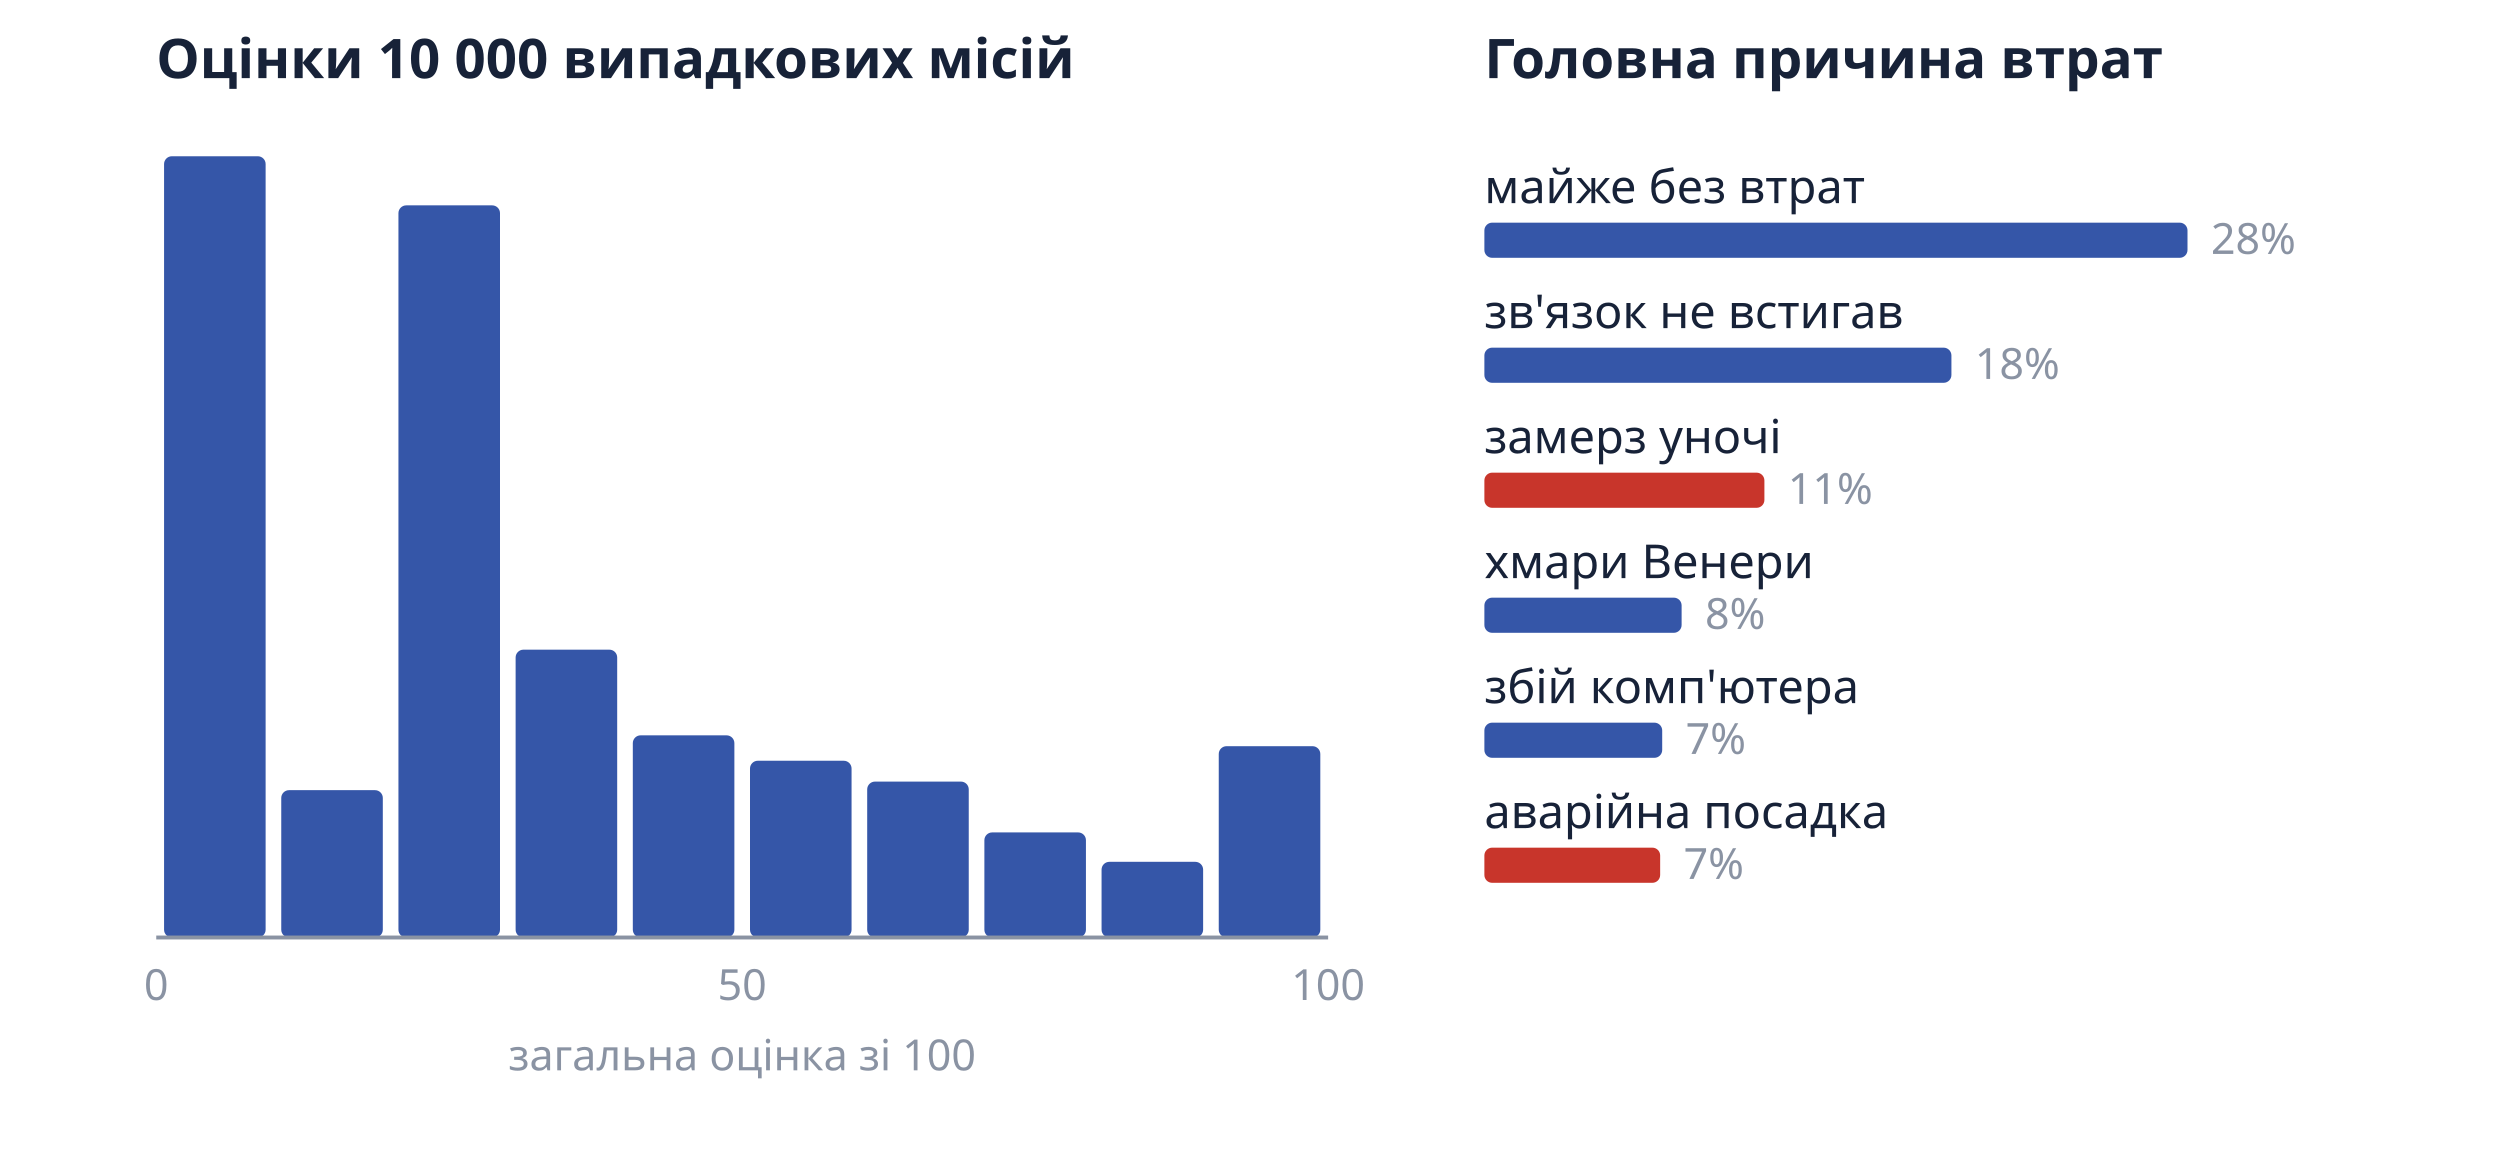
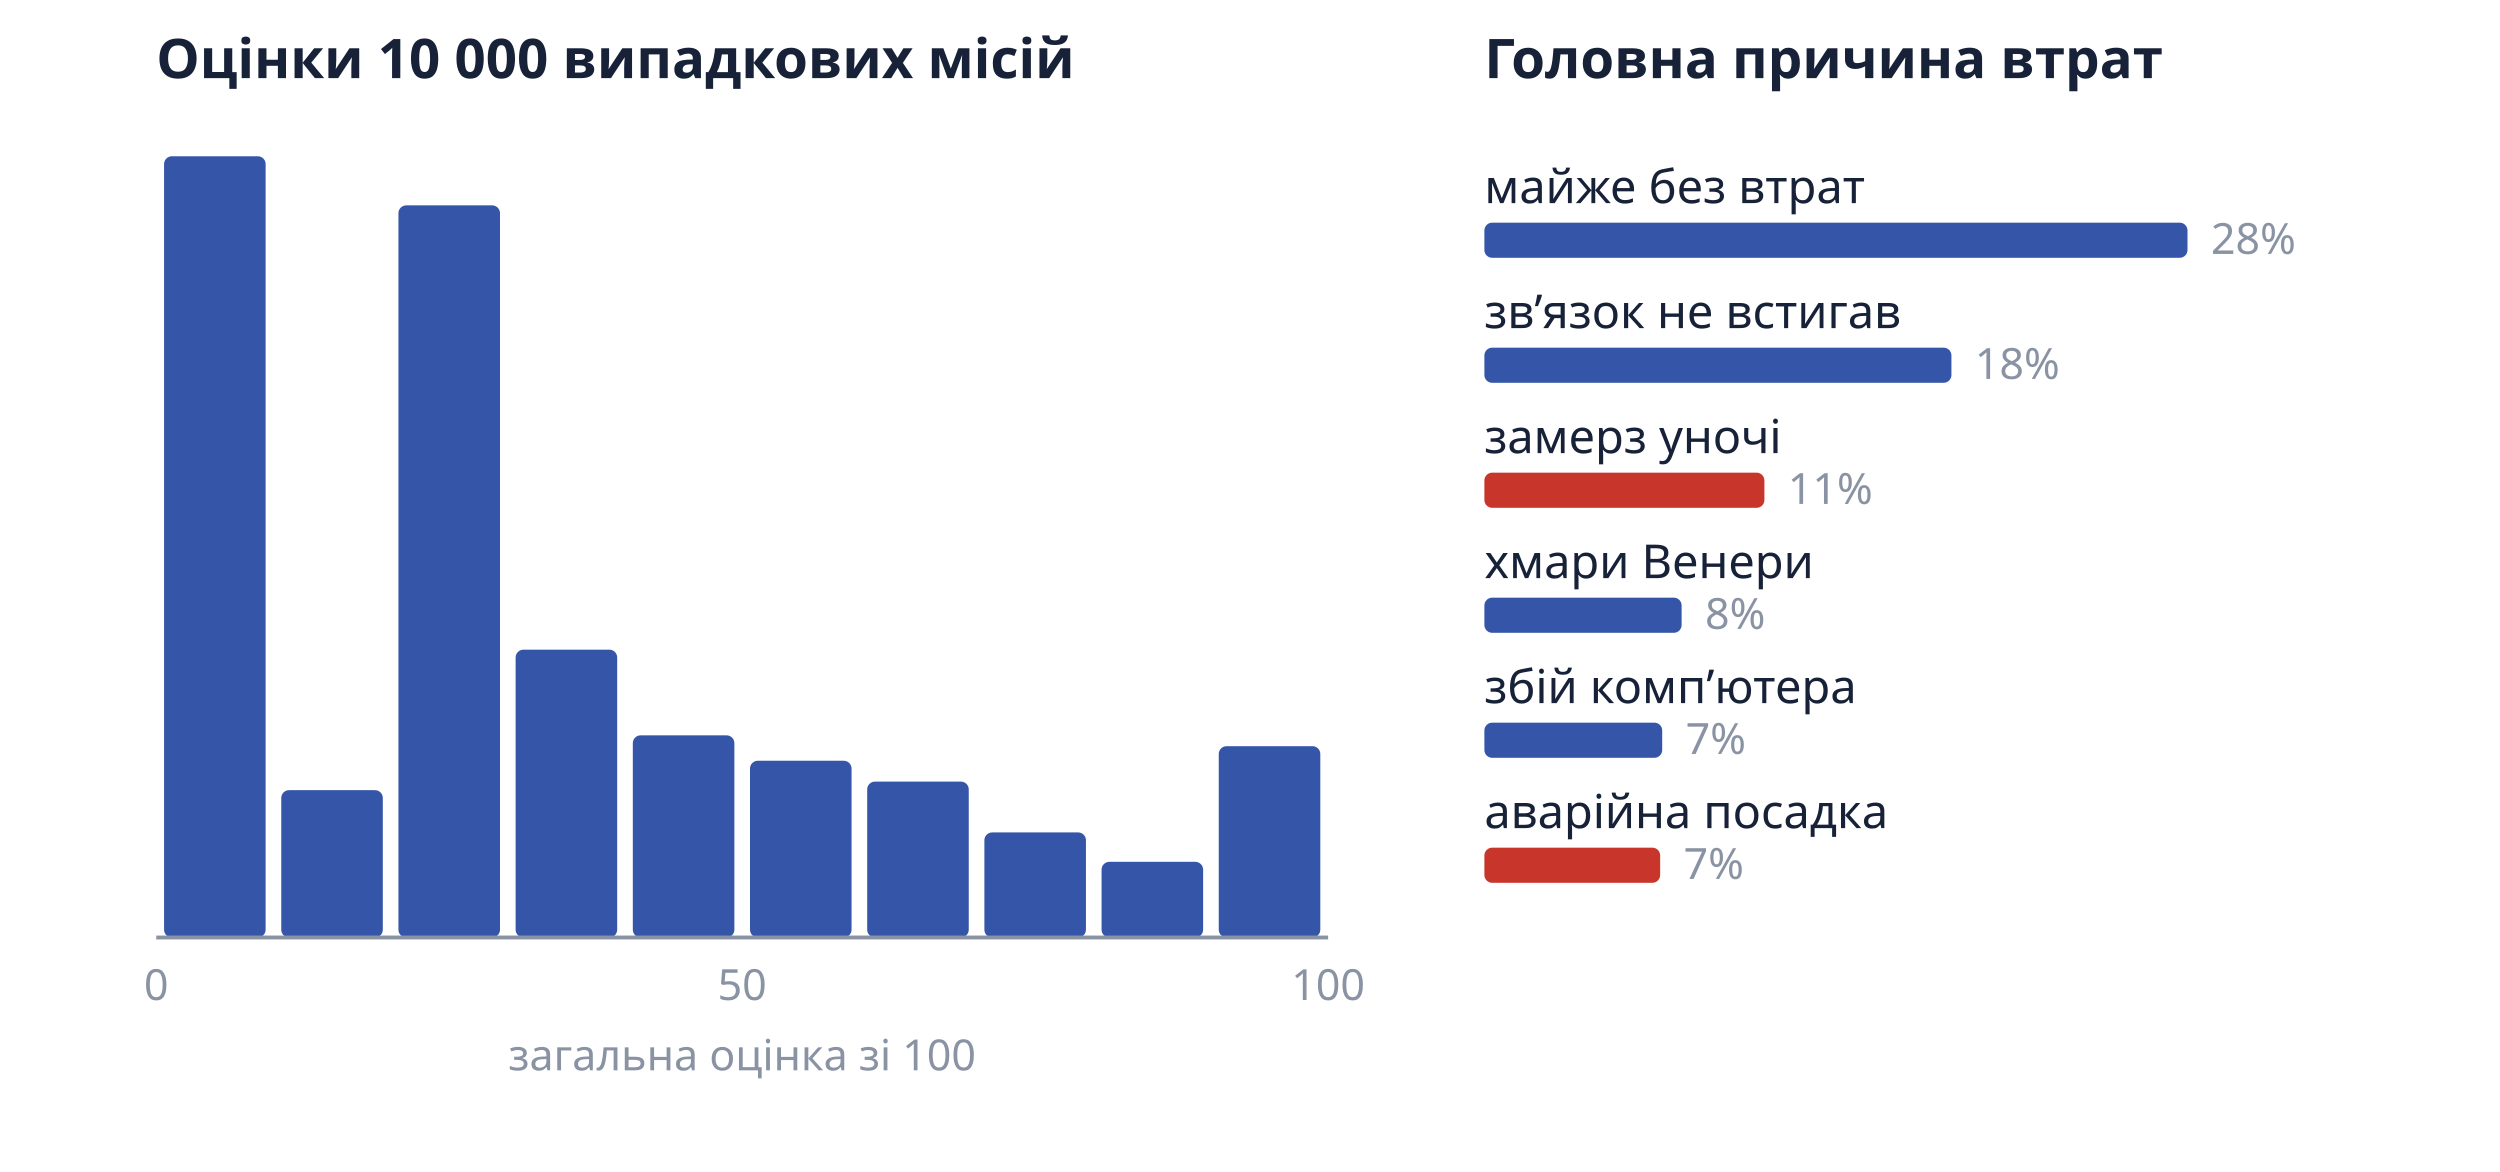
<svg xmlns="http://www.w3.org/2000/svg" viewBox="0 0 640 300" font-family="IBM Plex Sans, Segoe UI, sans-serif" role="img" aria-label="Перевірка балансу: 10000 місій">
  <text x="40" y="20" font-size="14" font-weight="600" fill="#172238">Оцінки 10 000 випадкових місій</text>
  <rect x="42" y="40" width="26" height="200" fill="#3556a8" rx="2" />
  <rect x="72" y="202.281" width="26" height="37.719" fill="#3556a8" rx="2" />
  <rect x="102" y="52.573" width="26" height="187.427" fill="#3556a8" rx="2" />
  <rect x="132" y="166.316" width="26" height="73.684" fill="#3556a8" rx="2" />
  <rect x="162" y="188.246" width="26" height="51.754" fill="#3556a8" rx="2" />
  <rect x="192" y="194.751" width="26" height="45.249" fill="#3556a8" rx="2" />
  <rect x="222" y="200.088" width="26" height="39.912" fill="#3556a8" rx="2" />
  <rect x="252" y="213.099" width="26" height="26.901" fill="#3556a8" rx="2" />
  <rect x="282" y="220.629" width="26" height="19.371" fill="#3556a8" rx="2" />
  <rect x="312" y="191.023" width="26" height="48.977" fill="#3556a8" rx="2" />
  <line x1="40" x2="340" y1="240" y2="240" stroke="#8a93a3" />
  <text x="40" y="256" font-size="11" fill="#8a93a3" text-anchor="middle">0</text>
  <text x="190" y="256" font-size="11" fill="#8a93a3" text-anchor="middle">50</text>
  <text x="340" y="256" font-size="11" fill="#8a93a3" text-anchor="middle">100</text>
  <text x="190" y="274" font-size="11" fill="#8a93a3" text-anchor="middle">загальна оцінка зі 100</text>
  <text x="380" y="20" font-size="14" font-weight="600" fill="#172238">Головна причина втрат</text>
  <text x="380" y="52" font-size="12" fill="#172238">майже без втрат</text>
  <rect x="380" y="57" width="180" height="9" rx="2" fill="#3556a8" />
  <text x="566" y="65" font-size="11" fill="#8a93a3">28%</text>
-   <text x="380" y="84" font-size="12" fill="#172238">зв'язок не встигав</text>
+   <text x="380" y="84" font-size="12" fill="#172238">зв’язок не встигав</text>
  <rect x="380" y="89" width="119.564" height="9" rx="2" fill="#3556a8" />
  <text x="505.564" y="97" font-size="11" fill="#8a93a3">18%</text>
  <text x="380" y="116" font-size="12" fill="#172238">замерз уночі</text>
  <rect x="380" y="121" width="71.686" height="9" rx="2" fill="#c8352b" />
  <text x="457.686" y="129" font-size="11" fill="#8a93a3">11%</text>
  <text x="380" y="148" font-size="12" fill="#172238">хмари Венери</text>
  <rect x="380" y="153" width="50.494" height="9" rx="2" fill="#3556a8" />
  <text x="436.494" y="161" font-size="11" fill="#8a93a3">8%</text>
-   <text x="380" y="180" font-size="12" fill="#172238">збій комп'ютера</text>
+   <text x="380" y="180" font-size="12" fill="#172238">збій комп’ютера</text>
  <rect x="380" y="185" width="45.523" height="9" rx="2" fill="#3556a8" />
  <text x="431.523" y="193" font-size="11" fill="#8a93a3">7%</text>
  <text x="380" y="212" font-size="12" fill="#172238">аварійна посадка</text>
  <rect x="380" y="217" width="45" height="9" rx="2" fill="#c8352b" />
  <text x="431" y="225" font-size="11" fill="#8a93a3">7%</text>
</svg>
